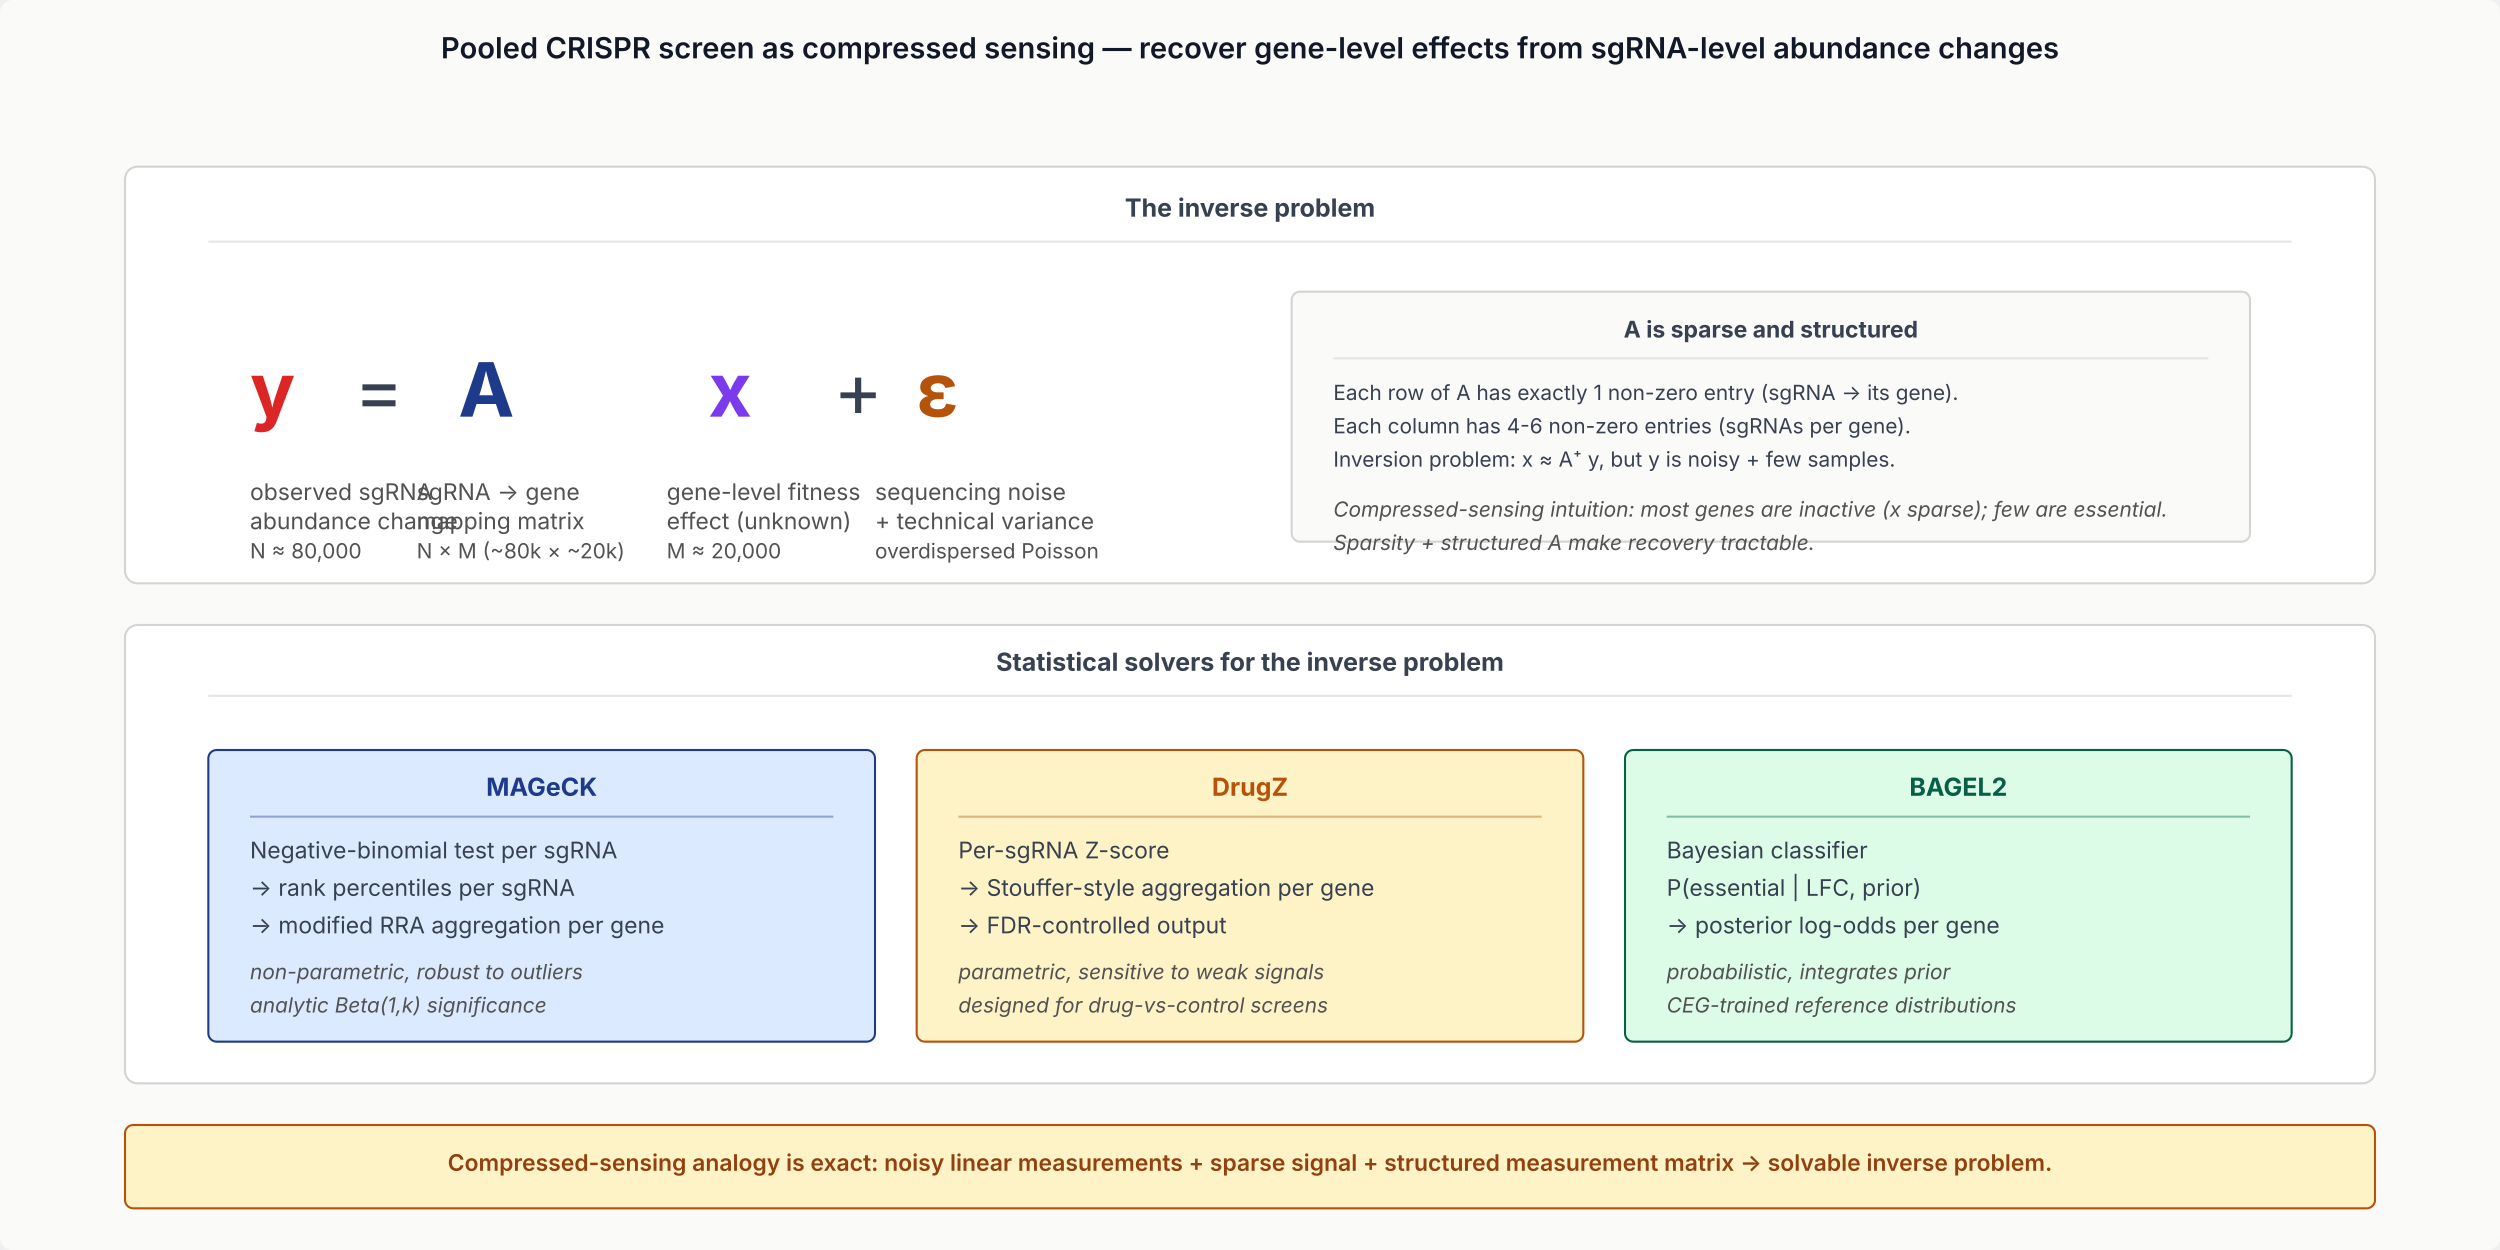
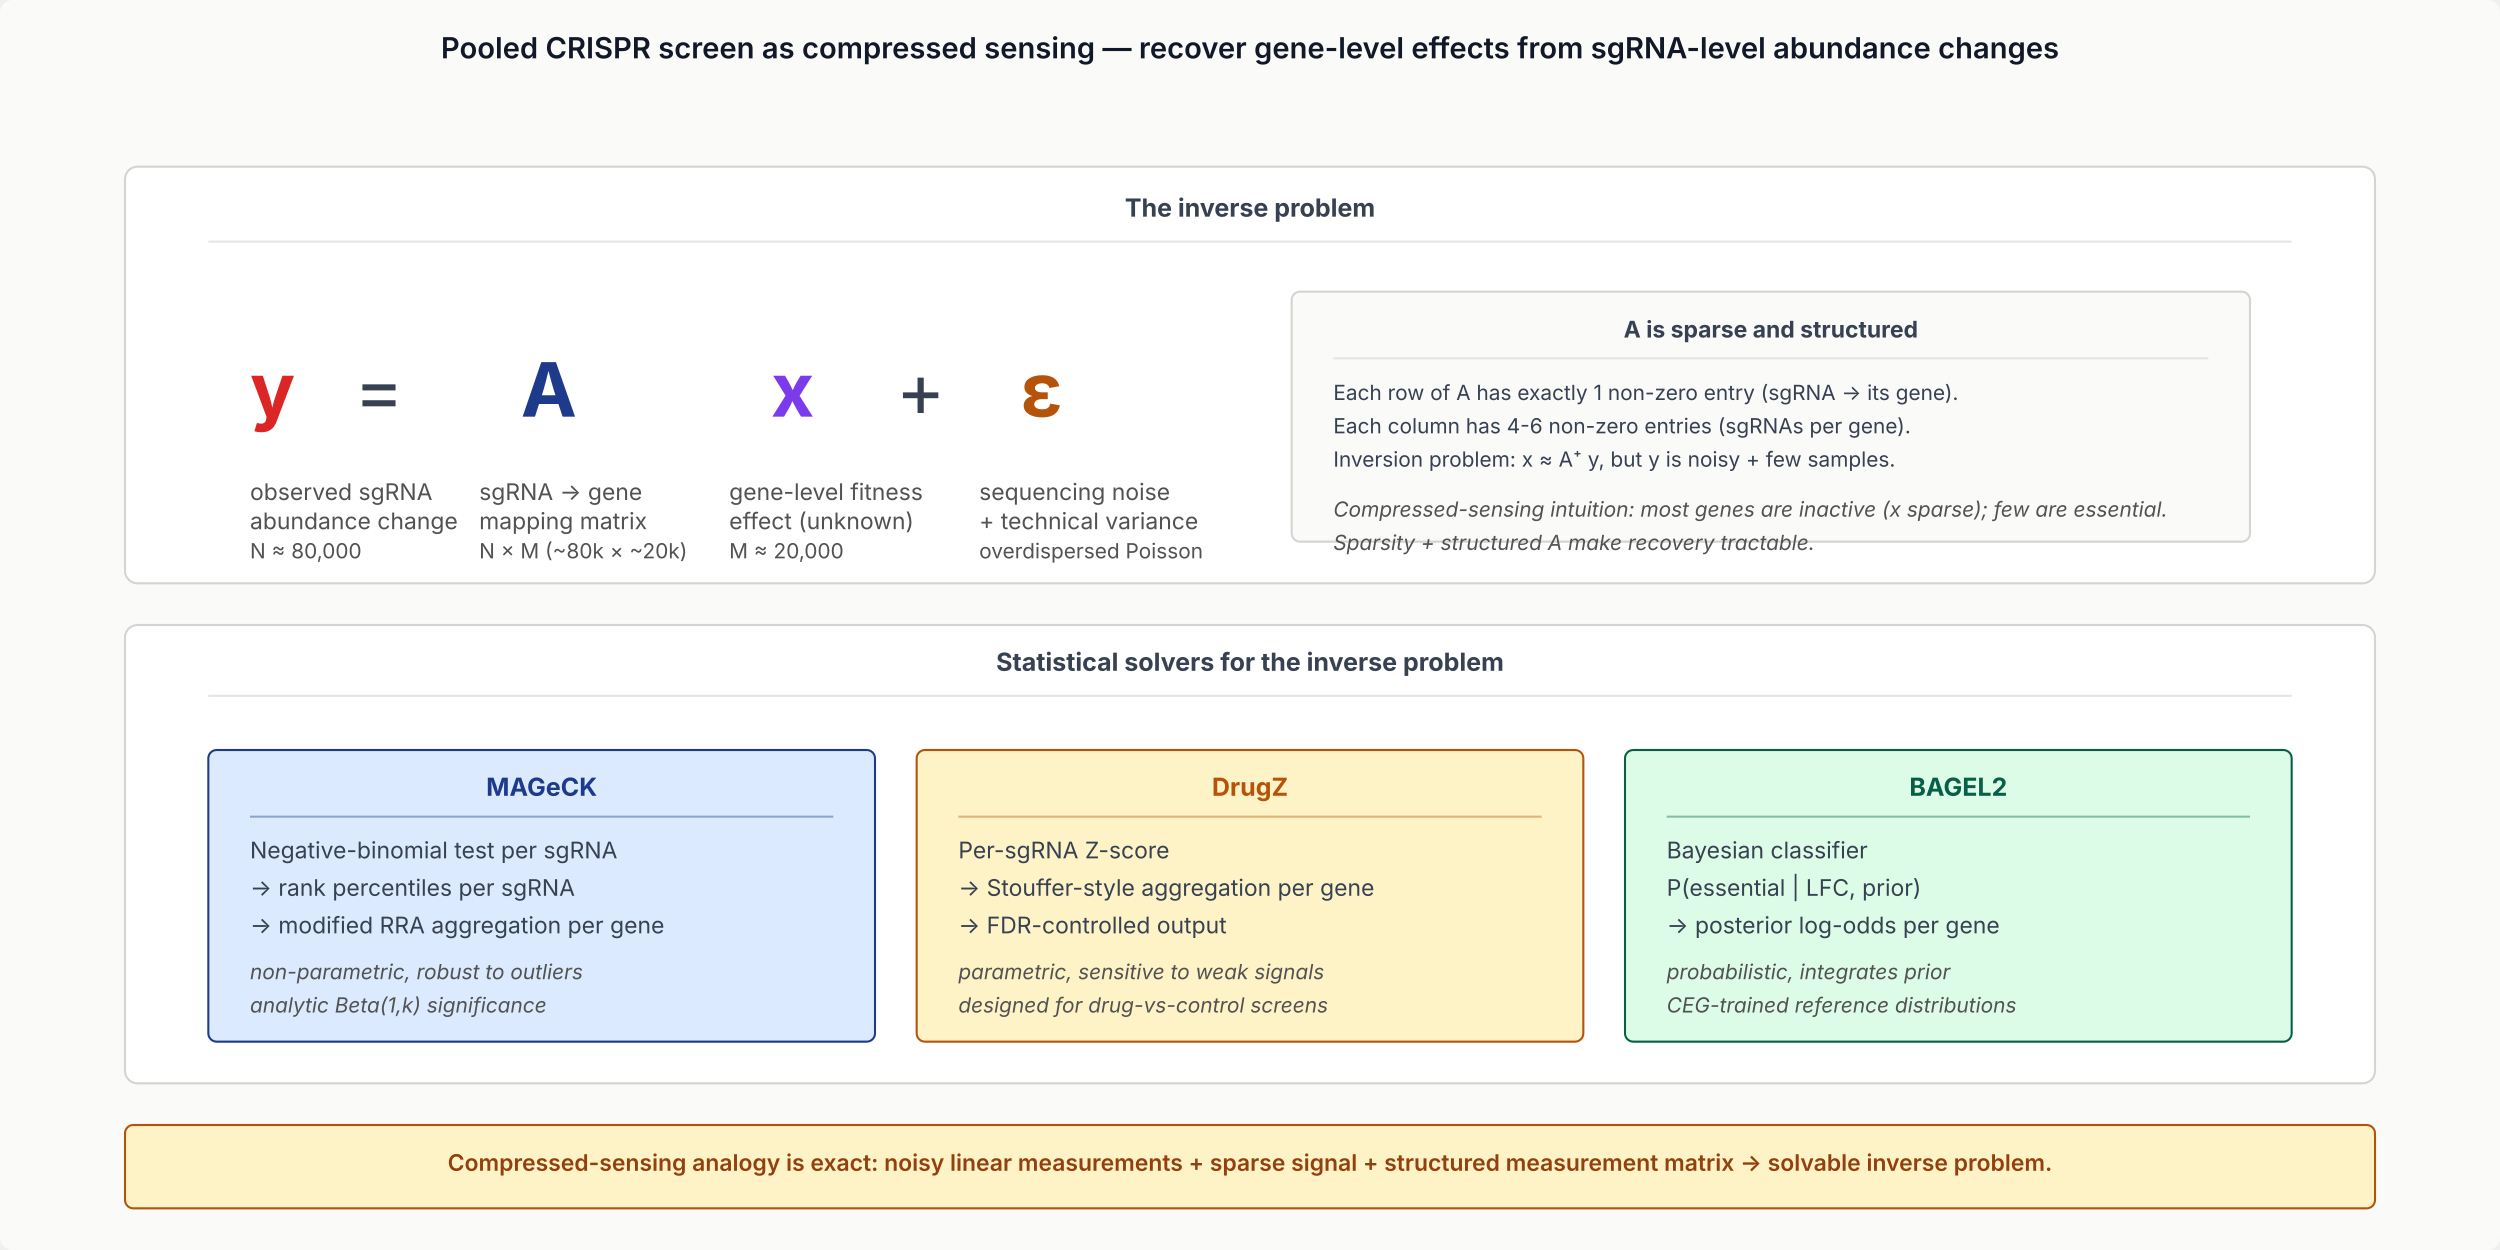
<svg xmlns="http://www.w3.org/2000/svg" viewBox="0 0 1200 600" width="1200" height="600" font-family="Inter, sans-serif">
  <defs>
    <style>text { font-family: Inter, sans-serif; } .mono { font-family: 'JetBrains Mono', monospace; font-size: 10px; }</style>
    <marker id="arrCS" viewBox="0 0 10 10" refX="9" refY="5" markerWidth="8" markerHeight="8" orient="auto">
      <path d="M 0 0 L 10 5 L 0 10 z" fill="#525252" />
    </marker>
  </defs>
  <rect width="1200" height="600" fill="#fafaf9" rx="6" />
  <text x="600" y="28" text-anchor="middle" font-size="14" font-weight="600" fill="#111827">Pooled CRISPR screen as compressed sensing — recover gene-level effects from sgRNA-level abundance changes</text>
  <g transform="translate(60,80)">
    <rect width="1080" height="200" fill="#fff" stroke="#d6d3d1" rx="6" />
    <text x="540" y="24" text-anchor="middle" font-size="12" font-weight="700" fill="#374151">The inverse problem</text>
    <line x1="40" y1="36" x2="1040" y2="36" stroke="#e7e5e4" />
    <g transform="translate(60,80)" font-family="JetBrains Mono, monospace">
      <text x="0" y="40" font-size="36" font-weight="700" fill="#dc2626">y</text>
      <text x="0" y="80" font-size="11" fill="#525252">observed sgRNA</text>
      <text x="0" y="94" font-size="11" fill="#525252">abundance change</text>
      <text x="0" y="108" font-size="10" fill="#525252">N ≈ 80,000</text>
      <text x="50" y="40" font-size="36" fill="#374151">=</text>
-       <text x="100" y="40" font-size="36" font-weight="700" fill="#1e3a8a">A</text>
-       <text x="80" y="80" font-size="11" fill="#525252">sgRNA → gene</text>
-       <text x="80" y="94" font-size="11" fill="#525252">mapping matrix</text>
-       <text x="80" y="108" font-size="10" fill="#525252">N × M (~80k × ~20k)</text>
-       <text x="220" y="40" font-size="36" font-weight="700" fill="#7c3aed">x</text>
-       <text x="200" y="80" font-size="11" fill="#525252">gene-level fitness</text>
-       <text x="200" y="94" font-size="11" fill="#525252">effect (unknown)</text>
-       <text x="200" y="108" font-size="10" fill="#525252">M ≈ 20,000</text>
-       <text x="280" y="40" font-size="36" fill="#374151">+</text>
-       <text x="320" y="40" font-size="36" font-weight="700" fill="#b45309">ε</text>
-       <text x="300" y="80" font-size="11" fill="#525252">sequencing noise</text>
-       <text x="300" y="94" font-size="11" fill="#525252">+ technical variance</text>
-       <text x="300" y="108" font-size="10" fill="#525252">overdispersed Poisson</text>
+       <text x="130" y="40" font-size="36" font-weight="700" fill="#1e3a8a">A</text>
+       <text x="110" y="80" font-size="11" fill="#525252">sgRNA → gene</text>
+       <text x="110" y="94" font-size="11" fill="#525252">mapping matrix</text>
+       <text x="110" y="108" font-size="10" fill="#525252">N × M (~80k × ~20k)</text>
+       <text x="250" y="40" font-size="36" font-weight="700" fill="#7c3aed">x</text>
+       <text x="230" y="80" font-size="11" fill="#525252">gene-level fitness</text>
+       <text x="230" y="94" font-size="11" fill="#525252">effect (unknown)</text>
+       <text x="230" y="108" font-size="10" fill="#525252">M ≈ 20,000</text>
+       <text x="310" y="40" font-size="36" fill="#374151">+</text>
+       <text x="370" y="40" font-size="36" font-weight="700" fill="#b45309">ε</text>
+       <text x="350" y="80" font-size="11" fill="#525252">sequencing noise</text>
+       <text x="350" y="94" font-size="11" fill="#525252">+ technical variance</text>
+       <text x="350" y="108" font-size="10" fill="#525252">overdispersed Poisson</text>
    </g>
    <g transform="translate(560,60)">
      <rect width="460" height="120" fill="#fafaf9" stroke="#d6d3d1" rx="4" />
      <text x="230" y="22" text-anchor="middle" font-size="11" font-weight="700" fill="#374151">A is sparse and structured</text>
      <line x1="20" y1="32" x2="440" y2="32" stroke="#e7e5e4" />
      <g transform="translate(20,52)" font-size="10" fill="#374151">
        <text x="0" y="0">Each row of A has exactly 1 non-zero entry (sgRNA → its gene).</text>
        <text x="0" y="16">Each column has 4-6 non-zero entries (sgRNAs per gene).</text>
        <text x="0" y="32">Inversion problem: x ≈ A⁺ y, but y is noisy + few samples.</text>
        <text x="0" y="56" font-style="italic" fill="#525252">Compressed-sensing intuition: most genes are inactive (x sparse); few are essential.</text>
        <text x="0" y="72" font-style="italic" fill="#525252">Sparsity + structured A make recovery tractable.</text>
      </g>
    </g>
  </g>
  <g transform="translate(60,300)">
    <rect width="1080" height="220" fill="#fff" stroke="#d6d3d1" rx="6" />
    <text x="540" y="22" text-anchor="middle" font-size="12" font-weight="700" fill="#374151">Statistical solvers for the inverse problem</text>
    <line x1="40" y1="34" x2="1040" y2="34" stroke="#e7e5e4" />
    <g transform="translate(40,60)">
      <rect width="320" height="140" fill="#dbeafe" stroke="#1e3a8a" rx="4" />
      <text x="160" y="22" text-anchor="middle" font-size="12" font-weight="700" fill="#1e3a8a">MAGeCK</text>
      <line x1="20" y1="32" x2="300" y2="32" stroke="#1e3a8a" opacity="0.4" />
      <g transform="translate(20,52)" font-size="11" fill="#374151">
        <text x="0" y="0">Negative-binomial test per sgRNA</text>
        <text x="0" y="18">→ rank percentiles per sgRNA</text>
        <text x="0" y="36">→ modified RRA aggregation per gene</text>
        <text x="0" y="58" font-size="10" font-style="italic" fill="#525252">non-parametric, robust to outliers</text>
        <text x="0" y="74" font-size="10" font-style="italic" fill="#525252">analytic Beta(1,k) significance</text>
      </g>
    </g>
    <g transform="translate(380,60)">
      <rect width="320" height="140" fill="#fef3c7" stroke="#b45309" rx="4" />
      <text x="160" y="22" text-anchor="middle" font-size="12" font-weight="700" fill="#b45309">DrugZ</text>
      <line x1="20" y1="32" x2="300" y2="32" stroke="#b45309" opacity="0.4" />
      <g transform="translate(20,52)" font-size="11" fill="#374151">
        <text x="0" y="0">Per-sgRNA Z-score</text>
        <text x="0" y="18">→ Stouffer-style aggregation per gene</text>
        <text x="0" y="36">→ FDR-controlled output</text>
        <text x="0" y="58" font-size="10" font-style="italic" fill="#525252">parametric, sensitive to weak signals</text>
        <text x="0" y="74" font-size="10" font-style="italic" fill="#525252">designed for drug-vs-control screens</text>
      </g>
    </g>
    <g transform="translate(720,60)">
      <rect width="320" height="140" fill="#dcfce7" stroke="#065f46" rx="4" />
      <text x="160" y="22" text-anchor="middle" font-size="12" font-weight="700" fill="#065f46">BAGEL2</text>
      <line x1="20" y1="32" x2="300" y2="32" stroke="#065f46" opacity="0.4" />
      <g transform="translate(20,52)" font-size="11" fill="#374151">
        <text x="0" y="0">Bayesian classifier</text>
        <text x="0" y="18">P(essential | LFC, prior)</text>
        <text x="0" y="36">→ posterior log-odds per gene</text>
        <text x="0" y="58" font-size="10" font-style="italic" fill="#525252">probabilistic, integrates prior</text>
        <text x="0" y="74" font-size="10" font-style="italic" fill="#525252">CEG-trained reference distributions</text>
      </g>
    </g>
  </g>
  <g transform="translate(60,540)">
    <rect width="1080" height="40" fill="#fef3c7" stroke="#b45309" rx="4" />
    <text x="540" y="22" text-anchor="middle" font-size="11" font-weight="600" fill="#92400e">Compressed-sensing analogy is exact: noisy linear measurements + sparse signal + structured measurement matrix → solvable inverse problem.</text>
  </g>
</svg>
